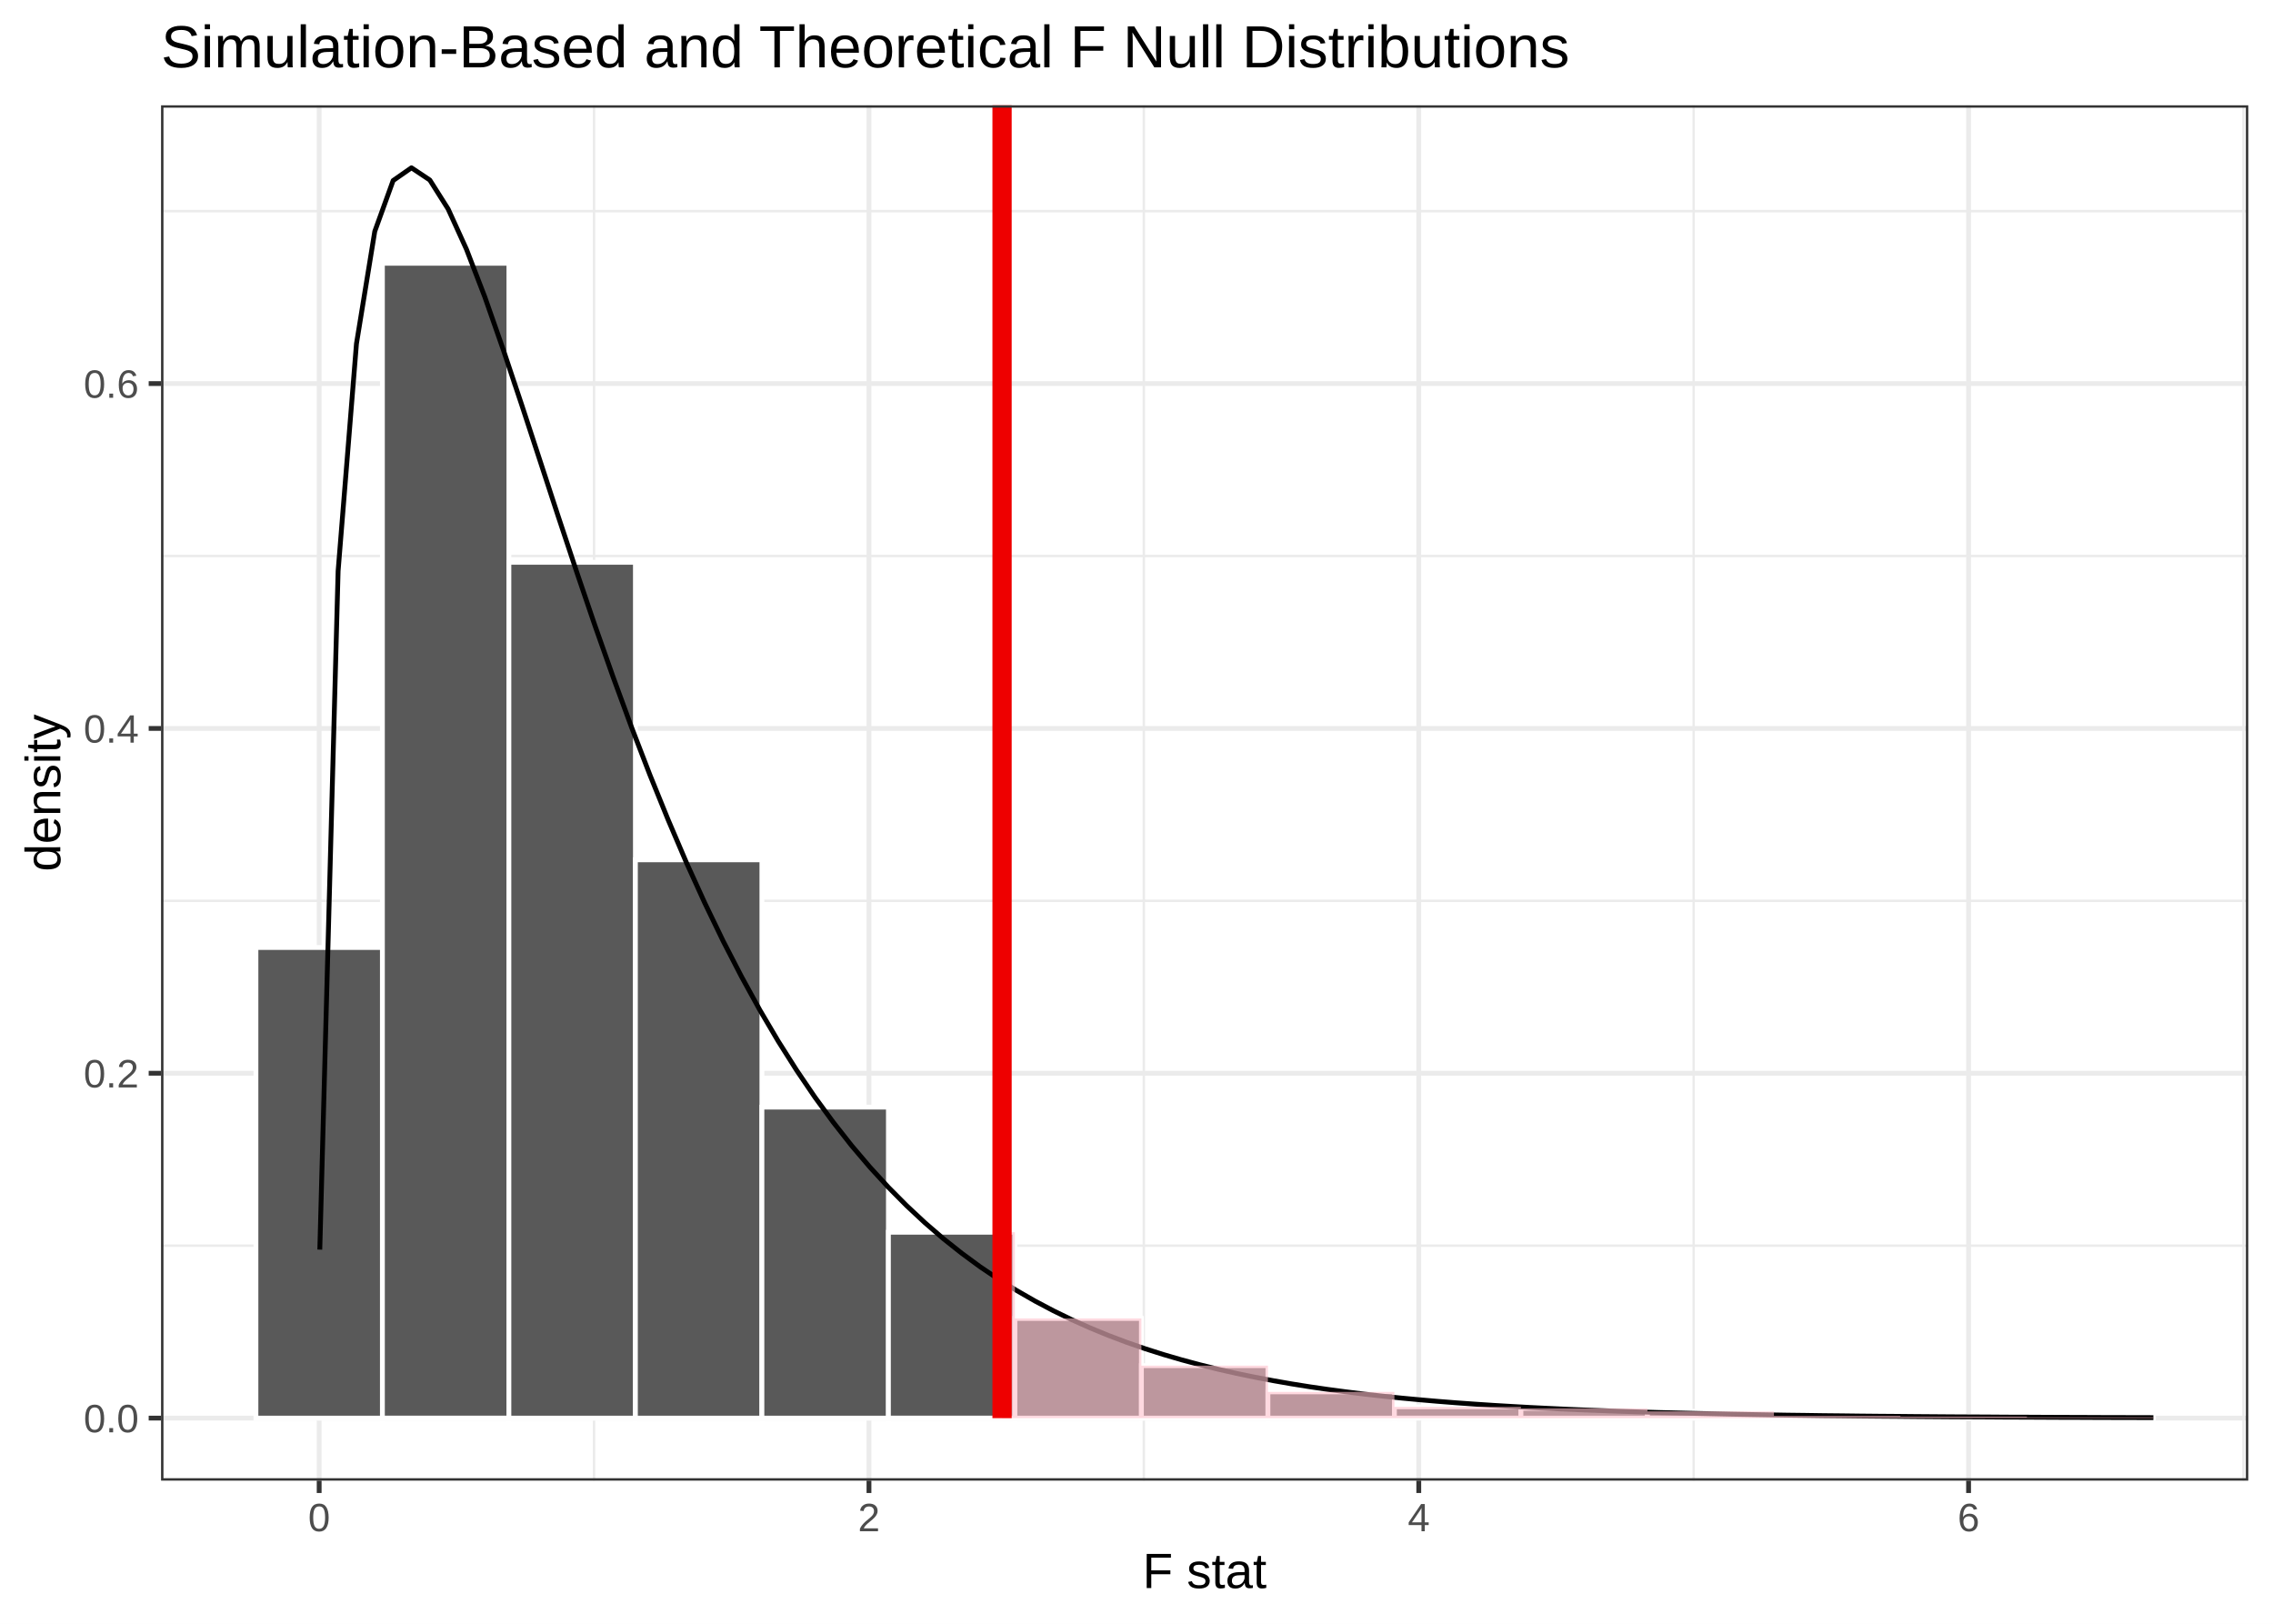
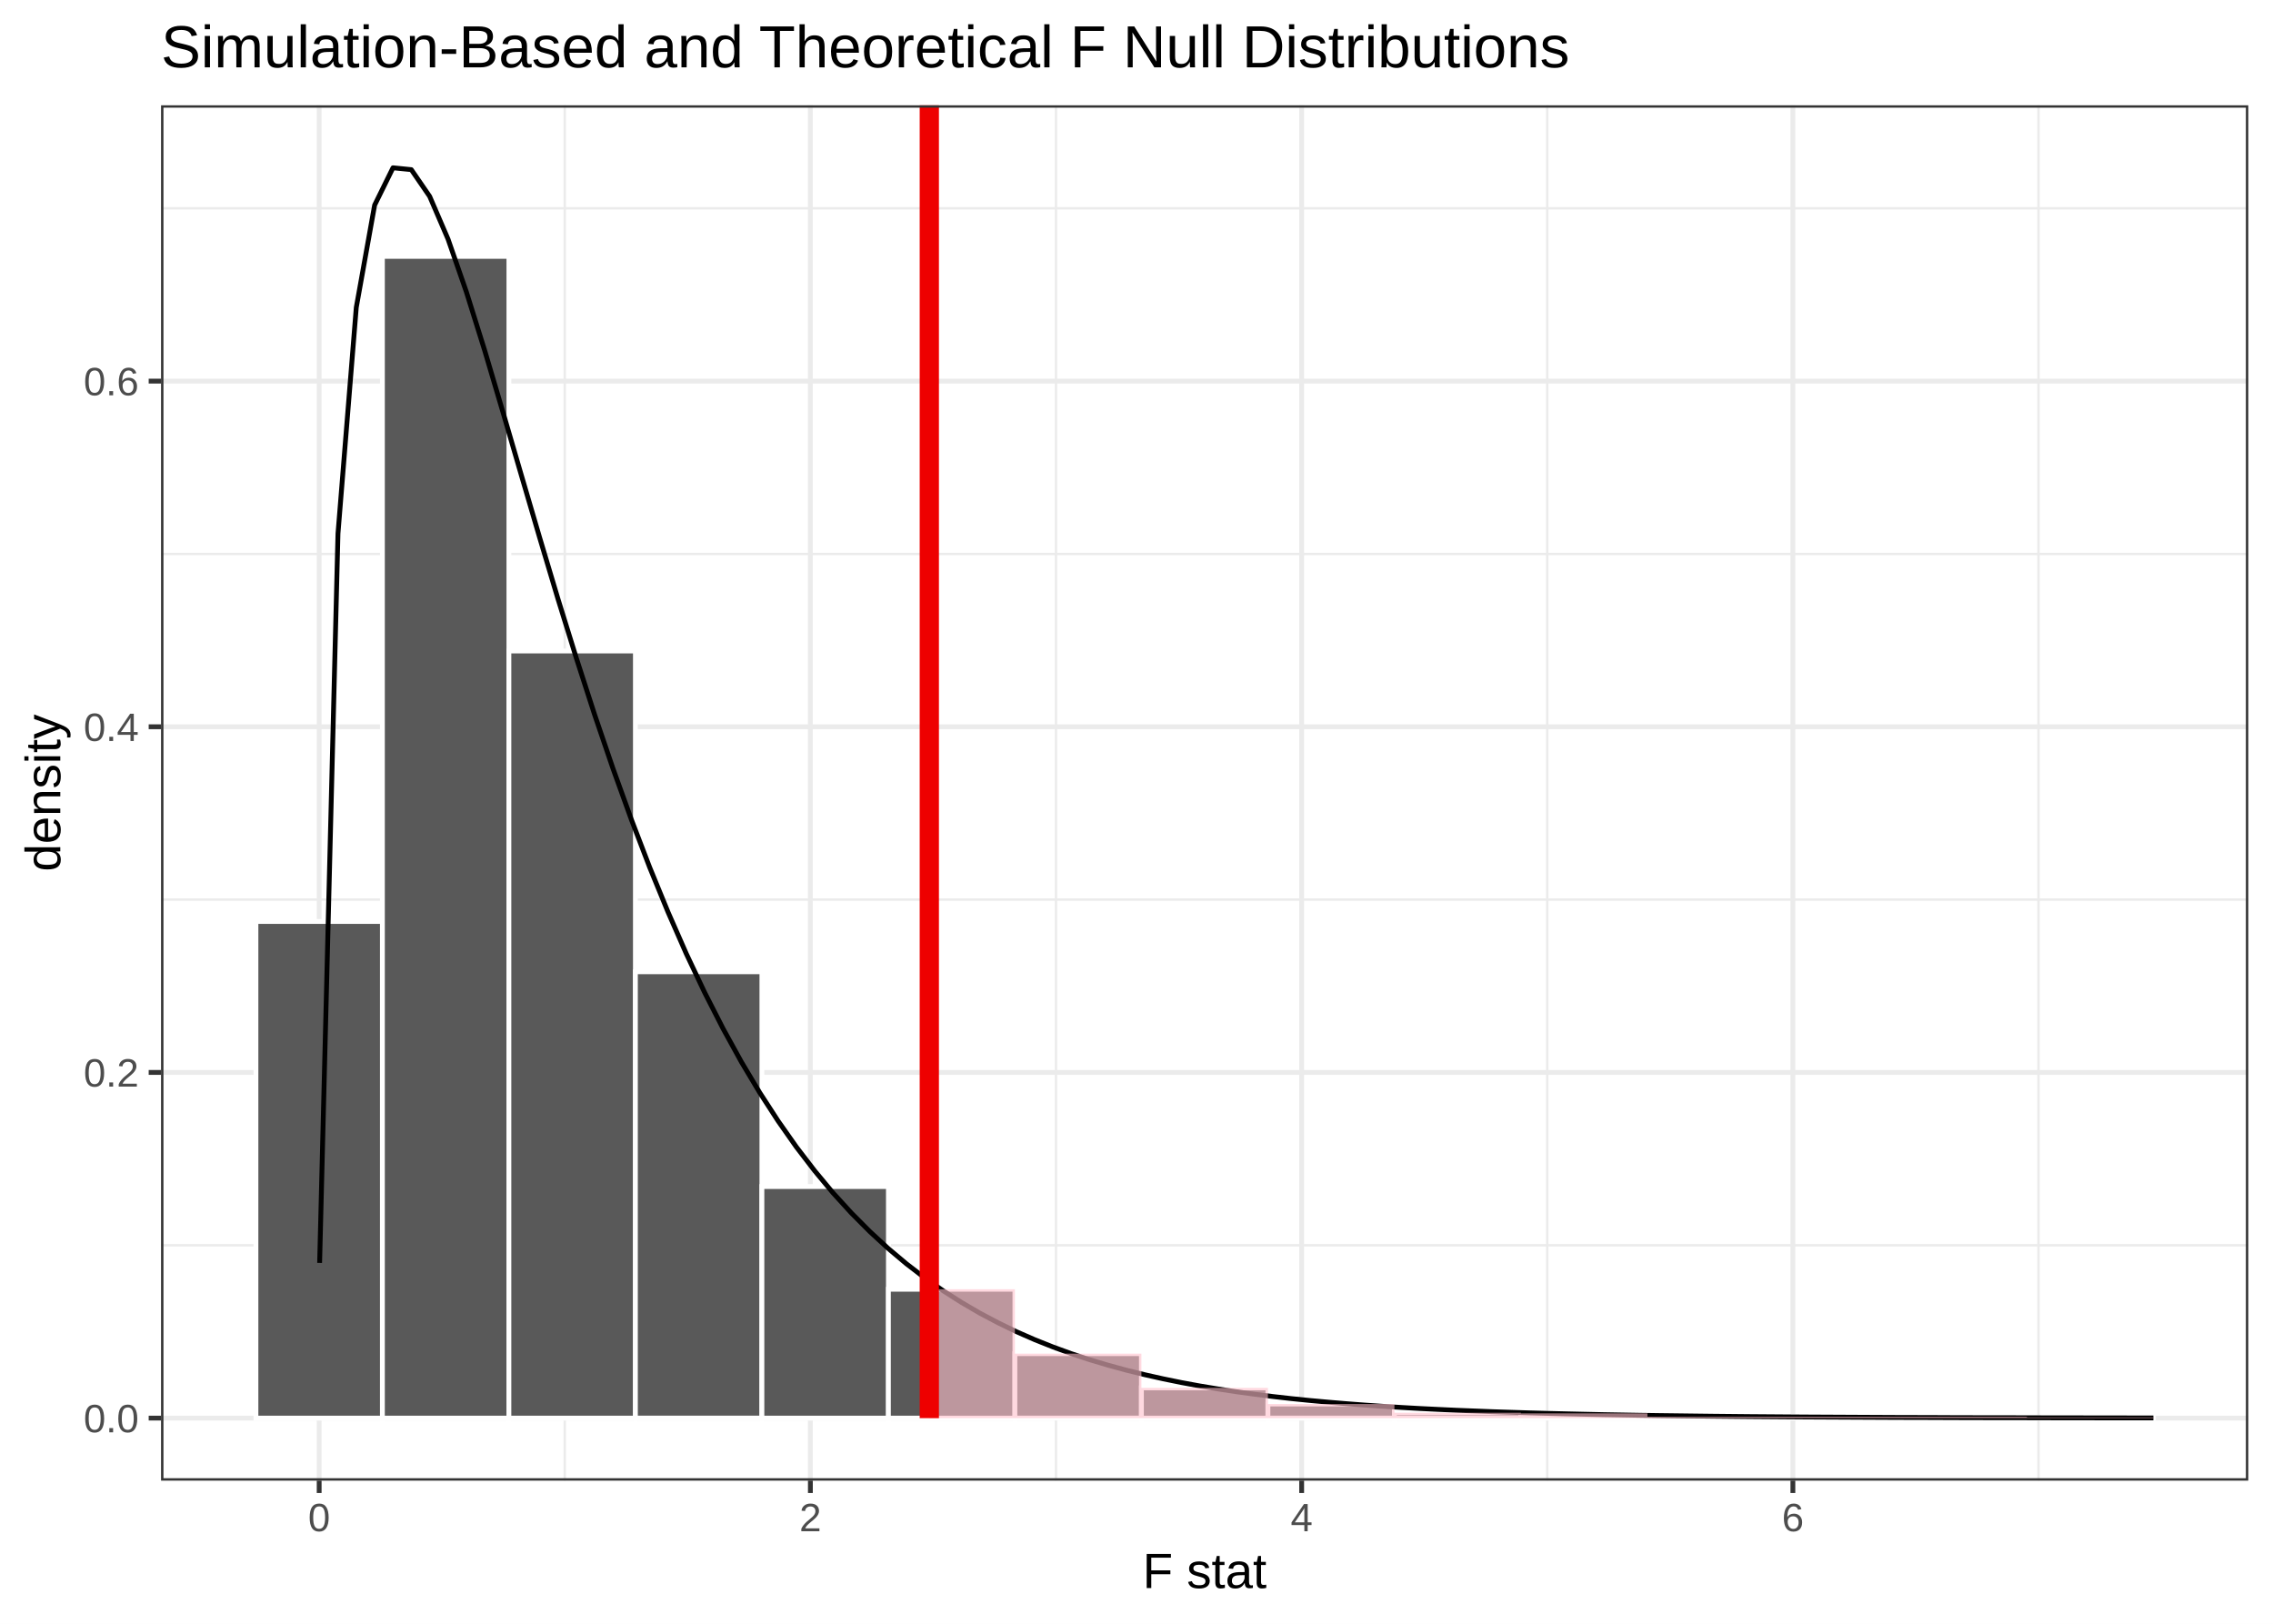
<svg xmlns="http://www.w3.org/2000/svg" class="svglite" width="504.00pt" height="360.00pt" viewBox="0 0 504.00 360.00">
  <defs>
    <style type="text/css">
    .svglite line, .svglite polyline, .svglite polygon, .svglite path, .svglite rect, .svglite circle {
      fill: none;
      stroke: #000000;
      stroke-linecap: round;
      stroke-linejoin: round;
      stroke-miterlimit: 10.00;
    }
    .svglite text {
      white-space: pre;
    }
  </style>
  </defs>
  <rect width="100%" height="100%" style="stroke: none; fill: none;" />
  <defs>
    <clipPath id="cpMC4wMHw1MDQuMDB8MC4wMHwzNjAuMDA=">
      <rect x="0.00" y="0.00" width="504.00" height="360.00" />
    </clipPath>
  </defs>
  <g clip-path="url(#cpMC4wMHw1MDQuMDB8MC4wMHwzNjAuMDA=)">
    <rect x="-0" y="0.00" width="504.00" height="360.00" style="stroke-width: 1.07; stroke: #FFFFFF; fill: #FFFFFF;" />
  </g>
  <defs>
    <clipPath id="cpMzUuNzF8NDk4LjUyfDIzLjM0fDMyOC4yNw==">
      <rect x="35.71" y="23.34" width="462.81" height="304.93" />
    </clipPath>
  </defs>
  <g clip-path="url(#cpMzUuNzF8NDk4LjUyfDIzLjM0fDMyOC4yNw==)">
    <rect x="35.71" y="23.34" width="462.81" height="304.93" style="stroke-width: 1.07; stroke: none; fill: #FFFFFF;" />
-     <polyline points="35.71,276.18 498.52,276.18 " style="stroke-width: 0.53; stroke: #EBEBEB; stroke-linecap: butt;" />
-     <polyline points="35.71,199.72 498.52,199.72 " style="stroke-width: 0.53; stroke: #EBEBEB; stroke-linecap: butt;" />
-     <polyline points="35.71,123.27 498.52,123.27 " style="stroke-width: 0.53; stroke: #EBEBEB; stroke-linecap: butt;" />
-     <polyline points="35.71,46.81 498.52,46.81 " style="stroke-width: 0.53; stroke: #EBEBEB; stroke-linecap: butt;" />
-     <polyline points="131.72,328.27 131.72,23.34 " style="stroke-width: 0.53; stroke: #EBEBEB; stroke-linecap: butt;" />
-     <polyline points="253.63,328.27 253.63,23.34 " style="stroke-width: 0.53; stroke: #EBEBEB; stroke-linecap: butt;" />
-     <polyline points="375.54,328.27 375.54,23.34 " style="stroke-width: 0.53; stroke: #EBEBEB; stroke-linecap: butt;" />
-     <polyline points="497.45,328.27 497.45,23.34 " style="stroke-width: 0.53; stroke: #EBEBEB; stroke-linecap: butt;" />
+     <polyline points="35.71,276.09 498.52,276.09 " style="stroke-width: 0.53; stroke: #EBEBEB; stroke-linecap: butt;" />
+     <polyline points="35.71,199.45 498.52,199.45 " style="stroke-width: 0.53; stroke: #EBEBEB; stroke-linecap: butt;" />
+     <polyline points="35.71,122.82 498.52,122.82 " style="stroke-width: 0.53; stroke: #EBEBEB; stroke-linecap: butt;" />
+     <polyline points="35.71,46.18 498.52,46.18 " style="stroke-width: 0.53; stroke: #EBEBEB; stroke-linecap: butt;" />
+     <polyline points="125.23,328.27 125.23,23.34 " style="stroke-width: 0.53; stroke: #EBEBEB; stroke-linecap: butt;" />
+     <polyline points="234.15,328.27 234.15,23.34 " style="stroke-width: 0.53; stroke: #EBEBEB; stroke-linecap: butt;" />
+     <polyline points="343.08,328.27 343.08,23.34 " style="stroke-width: 0.53; stroke: #EBEBEB; stroke-linecap: butt;" />
+     <polyline points="452.00,328.27 452.00,23.34 " style="stroke-width: 0.53; stroke: #EBEBEB; stroke-linecap: butt;" />
    <polyline points="35.71,314.41 498.52,314.41 " style="stroke-width: 1.07; stroke: #EBEBEB; stroke-linecap: butt;" />
-     <polyline points="35.71,237.95 498.52,237.95 " style="stroke-width: 1.07; stroke: #EBEBEB; stroke-linecap: butt;" />
-     <polyline points="35.71,161.50 498.52,161.50 " style="stroke-width: 1.07; stroke: #EBEBEB; stroke-linecap: butt;" />
-     <polyline points="35.71,85.04 498.52,85.04 " style="stroke-width: 1.07; stroke: #EBEBEB; stroke-linecap: butt;" />
+     <polyline points="35.71,237.77 498.52,237.77 " style="stroke-width: 1.07; stroke: #EBEBEB; stroke-linecap: butt;" />
+     <polyline points="35.71,161.13 498.52,161.13 " style="stroke-width: 1.07; stroke: #EBEBEB; stroke-linecap: butt;" />
+     <polyline points="35.71,84.50 498.52,84.50 " style="stroke-width: 1.07; stroke: #EBEBEB; stroke-linecap: butt;" />
    <polyline points="70.77,328.27 70.77,23.34 " style="stroke-width: 1.07; stroke: #EBEBEB; stroke-linecap: butt;" />
-     <polyline points="192.68,328.27 192.68,23.34 " style="stroke-width: 1.07; stroke: #EBEBEB; stroke-linecap: butt;" />
-     <polyline points="314.59,328.27 314.59,23.34 " style="stroke-width: 1.07; stroke: #EBEBEB; stroke-linecap: butt;" />
-     <polyline points="436.50,328.27 436.50,23.34 " style="stroke-width: 1.07; stroke: #EBEBEB; stroke-linecap: butt;" />
-     <rect x="56.75" y="210.07" width="28.05" height="104.34" style="stroke-width: 1.07; stroke: #FFFFFF; stroke-linecap: butt; stroke-linejoin: miter; fill: #595959;" />
-     <rect x="84.79" y="58.37" width="28.05" height="256.03" style="stroke-width: 1.07; stroke: #FFFFFF; stroke-linecap: butt; stroke-linejoin: miter; fill: #595959;" />
-     <rect x="112.84" y="124.67" width="28.05" height="189.74" style="stroke-width: 1.07; stroke: #FFFFFF; stroke-linecap: butt; stroke-linejoin: miter; fill: #595959;" />
-     <rect x="140.89" y="190.63" width="28.05" height="123.78" style="stroke-width: 1.07; stroke: #FFFFFF; stroke-linecap: butt; stroke-linejoin: miter; fill: #595959;" />
-     <rect x="168.94" y="245.46" width="28.05" height="68.95" style="stroke-width: 1.07; stroke: #FFFFFF; stroke-linecap: butt; stroke-linejoin: miter; fill: #595959;" />
-     <rect x="196.99" y="273.20" width="28.05" height="41.20" style="stroke-width: 1.07; stroke: #FFFFFF; stroke-linecap: butt; stroke-linejoin: miter; fill: #595959;" />
-     <rect x="225.04" y="292.31" width="28.05" height="22.10" style="stroke-width: 1.07; stroke: #FFFFFF; stroke-linecap: butt; stroke-linejoin: miter; fill: #595959;" />
-     <rect x="253.09" y="302.78" width="28.05" height="11.63" style="stroke-width: 1.07; stroke: #FFFFFF; stroke-linecap: butt; stroke-linejoin: miter; fill: #595959;" />
-     <rect x="281.14" y="308.59" width="28.05" height="5.82" style="stroke-width: 1.07; stroke: #FFFFFF; stroke-linecap: butt; stroke-linejoin: miter; fill: #595959;" />
-     <rect x="309.19" y="311.91" width="28.05" height="2.49" style="stroke-width: 1.07; stroke: #FFFFFF; stroke-linecap: butt; stroke-linejoin: miter; fill: #595959;" />
-     <rect x="337.24" y="312.25" width="28.05" height="2.16" style="stroke-width: 1.07; stroke: #FFFFFF; stroke-linecap: butt; stroke-linejoin: miter; fill: #595959;" />
-     <rect x="365.29" y="312.91" width="28.05" height="1.50" style="stroke-width: 1.07; stroke: #FFFFFF; stroke-linecap: butt; stroke-linejoin: miter; fill: #595959;" />
-     <rect x="393.34" y="313.91" width="28.05" height="0.50" style="stroke-width: 1.07; stroke: #FFFFFF; stroke-linecap: butt; stroke-linejoin: miter; fill: #595959;" />
-     <rect x="421.39" y="314.07" width="28.05" height="0.33" style="stroke-width: 1.07; stroke: #FFFFFF; stroke-linecap: butt; stroke-linejoin: miter; fill: #595959;" />
-     <rect x="449.43" y="314.24" width="28.05" height="0.17" style="stroke-width: 1.07; stroke: #FFFFFF; stroke-linecap: butt; stroke-linejoin: miter; fill: #595959;" />
-     <polyline points="70.91,277.05 74.97,126.62 79.04,76.20 83.10,51.30 87.17,40.03 91.23,37.20 95.30,39.91 99.37,46.34 103.43,55.27 107.50,65.84 111.56,77.44 115.63,89.61 119.70,102.02 123.76,114.44 127.83,126.68 131.89,138.61 135.96,150.14 140.02,161.20 144.09,171.76 148.16,181.79 152.22,191.29 156.29,200.24 160.35,208.65 164.42,216.54 168.48,223.93 172.55,230.83 176.62,237.26 180.68,243.24 184.75,248.80 188.81,253.97 192.88,258.76 196.94,263.19 201.01,267.29 205.08,271.09 209.14,274.60 213.21,277.83 217.27,280.82 221.34,283.57 225.41,286.11 229.47,288.44 233.54,290.59 237.60,292.57 241.67,294.39 245.73,296.06 249.80,297.60 253.87,299.01 257.93,300.30 262.00,301.49 266.06,302.58 270.13,303.58 274.19,304.50 278.26,305.34 282.33,306.11 286.39,306.82 290.46,307.47 294.52,308.06 298.59,308.60 302.65,309.10 306.72,309.55 310.79,309.97 314.85,310.35 318.92,310.70 322.98,311.02 327.05,311.31 331.12,311.58 335.18,311.82 339.25,312.05 343.31,312.25 347.38,312.44 351.44,312.61 355.51,312.76 359.58,312.91 363.64,313.04 367.71,313.16 371.77,313.26 375.84,313.36 379.90,313.45 383.97,313.54 388.04,313.61 392.10,313.68 396.17,313.75 400.23,313.80 404.30,313.86 408.37,313.90 412.43,313.95 416.50,313.99 420.56,314.02 424.63,314.06 428.69,314.09 432.76,314.12 436.83,314.14 440.89,314.16 444.96,314.19 449.02,314.20 453.09,314.22 457.15,314.24 461.22,314.25 465.29,314.27 469.35,314.28 473.42,314.29 477.48,314.30 " style="stroke-width: 1.07; stroke-linecap: butt;" />
-     <polygon points="222.19,273.20 222.19,273.20 225.04,273.20 225.04,273.20 225.04,286.94 225.04,300.67 225.04,314.41 225.04,307.04 225.04,299.67 225.04,292.31 225.04,292.31 253.09,292.31 253.09,292.31 253.09,299.67 253.09,307.04 253.09,314.41 253.09,310.53 253.09,306.65 253.09,302.78 253.09,302.78 281.14,302.78 281.14,302.78 281.14,306.65 281.14,310.53 281.14,314.41 281.14,312.47 281.14,310.53 281.14,308.59 281.14,308.59 309.19,308.59 309.19,308.59 309.19,310.53 309.19,312.47 309.19,314.41 309.19,313.57 309.19,312.74 309.19,311.91 309.19,311.91 337.24,311.91 337.24,311.91 337.24,312.74 337.24,313.57 337.24,314.41 337.24,313.69 337.24,312.97 337.24,312.25 337.24,312.25 365.29,312.25 365.29,312.25 365.29,312.97 365.29,313.69 365.29,314.41 365.29,313.91 365.29,313.41 365.29,312.91 365.29,312.91 393.34,312.91 393.34,312.91 393.34,313.41 393.34,313.91 393.34,314.41 393.34,314.24 393.34,314.07 393.34,313.91 393.34,313.91 421.38,313.91 421.38,313.91 421.38,314.07 421.39,314.24 421.39,314.41 421.39,314.29 421.39,314.18 421.39,314.07 421.39,314.07 449.43,314.07 449.43,314.07 449.43,314.18 449.43,314.29 449.43,314.41 449.43,314.35 449.43,314.29 449.43,314.24 449.43,314.24 477.48,314.24 477.48,314.24 477.48,314.41 477.48,314.41 477.48,314.41 449.43,314.41 449.43,314.41 449.43,314.41 449.43,314.41 449.43,314.41 449.43,314.41 449.43,314.41 449.43,314.41 449.43,314.41 421.39,314.41 421.39,314.41 421.39,314.41 421.39,314.41 421.39,314.41 421.39,314.41 421.38,314.41 421.38,314.41 421.38,314.41 393.34,314.41 393.34,314.41 393.34,314.41 393.34,314.41 393.34,314.41 393.34,314.41 393.34,314.41 393.34,314.41 393.34,314.41 365.29,314.41 365.29,314.41 365.29,314.41 365.29,314.41 365.29,314.41 365.29,314.41 365.29,314.41 365.29,314.41 365.29,314.41 337.24,314.41 337.24,314.41 337.24,314.41 337.24,314.41 337.24,314.41 337.24,314.41 337.24,314.41 337.24,314.41 337.24,314.41 309.19,314.41 309.19,314.41 309.19,314.41 309.19,314.41 309.19,314.41 309.19,314.41 309.19,314.41 309.19,314.41 309.19,314.41 281.14,314.41 281.14,314.41 281.14,314.41 281.14,314.41 281.14,314.41 281.14,314.41 281.14,314.41 281.14,314.41 281.14,314.41 253.09,314.41 253.09,314.41 253.09,314.41 253.09,314.41 253.09,314.41 253.09,314.41 253.09,314.41 253.09,314.41 253.09,314.41 225.04,314.41 225.04,314.41 225.04,314.41 225.04,314.41 225.04,314.41 225.04,314.41 225.04,314.41 225.04,314.41 225.04,314.41 222.19,314.41 222.19,314.41 222.19,314.41 " style="stroke-width: 0.00; stroke: none; stroke-linecap: butt; fill: #FFC0CB; fill-opacity: 0.60;" />
-     <polyline points="222.19,273.20 222.19,273.20 225.04,273.20 225.04,273.20 225.04,286.94 225.04,300.67 225.04,314.41 225.04,307.04 225.04,299.67 225.04,292.31 225.04,292.31 253.09,292.31 253.09,292.31 253.09,299.67 253.09,307.04 253.09,314.41 253.09,310.53 253.09,306.65 253.09,302.78 253.09,302.78 281.14,302.78 281.14,302.78 281.14,306.65 281.14,310.53 281.14,314.41 281.14,312.47 281.14,310.53 281.14,308.59 281.14,308.59 309.19,308.59 309.19,308.59 309.19,310.53 309.19,312.47 309.19,314.41 309.19,313.57 309.19,312.74 309.19,311.91 309.19,311.91 337.24,311.91 337.24,311.91 337.24,312.74 337.24,313.57 337.24,314.41 337.24,313.69 337.24,312.97 337.24,312.25 337.24,312.25 365.29,312.25 365.29,312.25 365.29,312.97 365.29,313.69 365.29,314.41 365.29,313.91 365.29,313.41 365.29,312.91 365.29,312.91 393.34,312.91 393.34,312.91 393.34,313.41 393.34,313.91 393.34,314.41 393.34,314.24 393.34,314.07 393.34,313.91 393.34,313.91 421.38,313.91 421.38,313.91 421.38,314.07 421.39,314.24 421.39,314.41 421.39,314.29 421.39,314.18 421.39,314.07 421.39,314.07 449.43,314.07 449.43,314.07 449.43,314.18 449.43,314.29 449.43,314.41 449.43,314.35 449.43,314.29 449.43,314.24 449.43,314.24 477.48,314.24 477.48,314.24 " style="stroke-width: 1.07; stroke: none; stroke-linecap: butt;" />
-     <line x1="222.19" y1="314.41" x2="222.19" y2="23.34" style="stroke-width: 4.27; stroke: #EE0000; stroke-linecap: butt;" />
+     <polyline points="179.69,328.27 179.69,23.34 " style="stroke-width: 1.07; stroke: #EBEBEB; stroke-linecap: butt;" />
+     <polyline points="288.62,328.27 288.62,23.34 " style="stroke-width: 1.07; stroke: #EBEBEB; stroke-linecap: butt;" />
+     <polyline points="397.54,328.27 397.54,23.34 " style="stroke-width: 1.07; stroke: #EBEBEB; stroke-linecap: butt;" />
+     <rect x="56.75" y="204.30" width="28.05" height="110.11" style="stroke-width: 1.07; stroke: #FFFFFF; stroke-linecap: butt; stroke-linejoin: miter; fill: #595959;" />
+     <rect x="84.79" y="56.84" width="28.05" height="257.57" style="stroke-width: 1.07; stroke: #FFFFFF; stroke-linecap: butt; stroke-linejoin: miter; fill: #595959;" />
+     <rect x="112.84" y="144.33" width="28.05" height="170.08" style="stroke-width: 1.07; stroke: #FFFFFF; stroke-linecap: butt; stroke-linejoin: miter; fill: #595959;" />
+     <rect x="140.89" y="215.45" width="28.05" height="98.95" style="stroke-width: 1.07; stroke: #FFFFFF; stroke-linecap: butt; stroke-linejoin: miter; fill: #595959;" />
+     <rect x="168.94" y="263.07" width="28.05" height="51.34" style="stroke-width: 1.07; stroke: #FFFFFF; stroke-linecap: butt; stroke-linejoin: miter; fill: #595959;" />
+     <rect x="196.99" y="285.84" width="28.05" height="28.57" style="stroke-width: 1.07; stroke: #FFFFFF; stroke-linecap: butt; stroke-linejoin: miter; fill: #595959;" />
+     <rect x="225.04" y="300.12" width="28.05" height="14.28" style="stroke-width: 1.07; stroke: #FFFFFF; stroke-linecap: butt; stroke-linejoin: miter; fill: #595959;" />
+     <rect x="253.09" y="307.71" width="28.05" height="6.70" style="stroke-width: 1.07; stroke: #FFFFFF; stroke-linecap: butt; stroke-linejoin: miter; fill: #595959;" />
+     <rect x="281.14" y="311.28" width="28.05" height="3.12" style="stroke-width: 1.07; stroke: #FFFFFF; stroke-linecap: butt; stroke-linejoin: miter; fill: #595959;" />
+     <rect x="309.19" y="313.22" width="28.05" height="1.19" style="stroke-width: 1.07; stroke: #FFFFFF; stroke-linecap: butt; stroke-linejoin: miter; fill: #595959;" />
+     <rect x="337.24" y="313.36" width="28.05" height="1.04" style="stroke-width: 1.07; stroke: #FFFFFF; stroke-linecap: butt; stroke-linejoin: miter; fill: #595959;" />
+     <rect x="365.29" y="314.11" width="28.05" height="0.30" style="stroke-width: 1.07; stroke: #FFFFFF; stroke-linecap: butt; stroke-linejoin: miter; fill: #595959;" />
+     <rect x="393.34" y="314.11" width="28.05" height="0.30" style="stroke-width: 1.07; stroke: #FFFFFF; stroke-linecap: butt; stroke-linejoin: miter; fill: #595959;" />
+     <rect x="421.39" y="314.11" width="28.05" height="0.30" style="stroke-width: 1.07; stroke: #FFFFFF; stroke-linecap: butt; stroke-linejoin: miter; fill: #595959;" />
+     <rect x="449.43" y="314.26" width="28.05" height="0.15" style="stroke-width: 1.07; stroke: #FFFFFF; stroke-linecap: butt; stroke-linejoin: miter; fill: #595959;" />
+     <polyline points="70.87,280.00 74.94,118.32 79.00,68.16 83.07,45.47 87.14,37.20 91.20,37.61 95.27,43.54 99.34,53.00 103.40,64.69 107.47,77.70 111.53,91.41 115.60,105.36 119.67,119.23 123.73,132.81 127.80,145.93 131.86,158.49 135.93,170.43 140.00,181.71 144.06,192.31 148.13,202.23 152.19,211.48 156.26,220.08 160.33,228.06 164.39,235.44 168.46,242.25 172.53,248.53 176.59,254.31 180.66,259.61 184.72,264.49 188.79,268.95 192.86,273.04 196.92,276.78 200.99,280.20 205.05,283.32 209.12,286.17 213.19,288.76 217.25,291.13 221.32,293.28 225.38,295.25 229.45,297.03 233.52,298.65 237.58,300.13 241.65,301.47 245.72,302.68 249.78,303.79 253.85,304.79 257.91,305.70 261.98,306.53 266.05,307.28 270.11,307.95 274.18,308.57 278.24,309.12 282.31,309.63 286.38,310.09 290.44,310.50 294.51,310.87 298.57,311.21 302.64,311.52 306.71,311.80 310.77,312.05 314.84,312.28 318.91,312.48 322.97,312.67 327.04,312.83 331.10,312.99 335.17,313.12 339.24,313.25 343.30,313.36 347.37,313.46 351.43,313.55 355.50,313.64 359.57,313.71 363.63,313.78 367.70,313.84 371.76,313.89 375.83,313.94 379.90,313.99 383.96,314.03 388.03,314.07 392.10,314.10 396.16,314.13 400.23,314.16 404.29,314.18 408.36,314.20 412.43,314.22 416.49,314.24 420.56,314.26 424.62,314.27 428.69,314.28 432.76,314.30 436.82,314.31 440.89,314.32 444.95,314.32 449.02,314.33 453.09,314.34 457.15,314.35 461.22,314.35 465.29,314.36 469.35,314.36 473.42,314.37 477.48,314.37 " style="stroke-width: 1.07; stroke-linecap: butt;" />
+     <polygon points="206.06,285.84 206.06,285.84 225.04,285.84 225.04,285.84 225.04,295.36 225.04,304.88 225.04,314.41 225.04,309.64 225.04,304.88 225.04,300.12 225.04,300.12 253.09,300.12 253.09,300.12 253.09,304.88 253.09,309.64 253.09,314.41 253.09,312.17 253.09,309.94 253.09,307.71 253.09,307.71 281.14,307.71 281.14,307.71 281.14,309.94 281.14,312.17 281.14,314.41 281.14,313.36 281.14,312.32 281.14,311.28 281.14,311.28 309.19,311.28 309.19,311.28 309.19,312.32 309.19,313.36 309.19,314.41 309.19,314.01 309.19,313.61 309.19,313.22 309.19,313.22 337.24,313.22 337.24,313.22 337.24,313.61 337.24,314.01 337.24,314.41 337.24,314.06 337.24,313.71 337.24,313.36 337.24,313.36 365.29,313.36 365.29,313.36 365.29,313.71 365.29,314.06 365.29,314.41 365.29,314.31 365.29,314.21 365.29,314.11 365.29,314.11 393.34,314.11 393.34,314.11 393.34,314.21 393.34,314.31 393.34,314.41 393.34,314.31 393.34,314.21 393.34,314.11 393.34,314.11 421.38,314.11 421.38,314.11 421.38,314.21 421.39,314.31 421.39,314.41 421.39,314.31 421.39,314.21 421.39,314.11 421.39,314.11 449.43,314.11 449.43,314.11 449.43,314.21 449.43,314.31 449.43,314.41 449.43,314.36 449.43,314.31 449.43,314.26 449.43,314.26 477.48,314.26 477.48,314.26 477.48,314.41 477.48,314.41 477.48,314.41 449.43,314.41 449.43,314.41 449.43,314.41 449.43,314.41 449.43,314.41 449.43,314.41 449.43,314.41 449.43,314.41 449.43,314.41 421.39,314.41 421.39,314.41 421.39,314.41 421.39,314.41 421.39,314.41 421.39,314.41 421.38,314.41 421.38,314.41 421.38,314.41 393.34,314.41 393.34,314.41 393.34,314.41 393.34,314.41 393.34,314.41 393.34,314.41 393.34,314.41 393.34,314.41 393.34,314.41 365.29,314.41 365.29,314.41 365.29,314.41 365.29,314.41 365.29,314.41 365.29,314.41 365.29,314.41 365.29,314.41 365.29,314.41 337.24,314.41 337.24,314.41 337.24,314.41 337.24,314.41 337.24,314.41 337.24,314.41 337.24,314.41 337.24,314.41 337.24,314.41 309.19,314.41 309.19,314.41 309.19,314.41 309.19,314.41 309.19,314.41 309.19,314.41 309.19,314.41 309.19,314.41 309.19,314.41 281.14,314.41 281.14,314.41 281.14,314.41 281.14,314.41 281.14,314.41 281.14,314.41 281.14,314.41 281.14,314.41 281.14,314.41 253.09,314.41 253.09,314.41 253.09,314.41 253.09,314.41 253.09,314.41 253.09,314.41 253.09,314.41 253.09,314.41 253.09,314.41 225.04,314.41 225.04,314.41 225.04,314.41 225.04,314.41 225.04,314.41 225.04,314.41 225.04,314.41 225.04,314.41 225.04,314.41 206.06,314.41 206.06,314.41 206.06,314.41 " style="stroke-width: 0.00; stroke: none; stroke-linecap: butt; fill: #FFC0CB; fill-opacity: 0.60;" />
+     <polyline points="206.06,285.84 206.06,285.84 225.04,285.84 225.04,285.84 225.04,295.36 225.04,304.88 225.04,314.41 225.04,309.64 225.04,304.88 225.04,300.12 225.04,300.12 253.09,300.12 253.09,300.12 253.09,304.88 253.09,309.64 253.09,314.41 253.09,312.17 253.09,309.94 253.09,307.71 253.09,307.71 281.14,307.71 281.14,307.71 281.14,309.94 281.14,312.17 281.14,314.41 281.14,313.36 281.14,312.32 281.14,311.28 281.14,311.28 309.19,311.28 309.19,311.28 309.19,312.32 309.19,313.36 309.19,314.41 309.19,314.01 309.19,313.61 309.19,313.22 309.19,313.22 337.24,313.22 337.24,313.22 337.24,313.61 337.24,314.01 337.24,314.41 337.24,314.06 337.24,313.71 337.24,313.36 337.24,313.36 365.29,313.36 365.29,313.36 365.29,313.71 365.29,314.06 365.29,314.41 365.29,314.31 365.29,314.21 365.29,314.11 365.29,314.11 393.34,314.11 393.34,314.11 393.34,314.21 393.34,314.31 393.34,314.41 393.34,314.31 393.34,314.21 393.34,314.11 393.34,314.11 421.38,314.11 421.38,314.11 421.38,314.21 421.39,314.31 421.39,314.41 421.39,314.31 421.39,314.21 421.39,314.11 421.39,314.11 449.43,314.11 449.43,314.11 449.43,314.21 449.43,314.31 449.43,314.41 449.43,314.36 449.43,314.31 449.43,314.26 449.43,314.26 477.48,314.26 477.48,314.26 " style="stroke-width: 1.07; stroke: none; stroke-linecap: butt;" />
+     <line x1="206.06" y1="314.41" x2="206.06" y2="23.34" style="stroke-width: 4.27; stroke: #EE0000; stroke-linecap: butt;" />
    <rect x="35.71" y="23.34" width="462.81" height="304.93" style="stroke-width: 1.07; stroke: #333333;" />
  </g>
  <g clip-path="url(#cpMC4wMHw1MDQuMDB8MC4wMHwzNjAuMDA=)">
    <text x="30.78" y="317.56" text-anchor="end" style="font-size: 8.80px;fill: #4D4D4D; font-family: &quot;Arial&quot;;" textLength="12.23px" lengthAdjust="spacingAndGlyphs">0.0</text>
-     <text x="30.78" y="241.10" text-anchor="end" style="font-size: 8.80px;fill: #4D4D4D; font-family: &quot;Arial&quot;;" textLength="12.23px" lengthAdjust="spacingAndGlyphs">0.2</text>
-     <text x="30.78" y="164.65" text-anchor="end" style="font-size: 8.80px;fill: #4D4D4D; font-family: &quot;Arial&quot;;" textLength="12.23px" lengthAdjust="spacingAndGlyphs">0.4</text>
-     <text x="30.78" y="88.20" text-anchor="end" style="font-size: 8.80px;fill: #4D4D4D; font-family: &quot;Arial&quot;;" textLength="12.23px" lengthAdjust="spacingAndGlyphs">0.6</text>
+     <text x="30.78" y="240.92" text-anchor="end" style="font-size: 8.80px;fill: #4D4D4D; font-family: &quot;Arial&quot;;" textLength="12.23px" lengthAdjust="spacingAndGlyphs">0.2</text>
+     <text x="30.78" y="164.29" text-anchor="end" style="font-size: 8.80px;fill: #4D4D4D; font-family: &quot;Arial&quot;;" textLength="12.23px" lengthAdjust="spacingAndGlyphs">0.4</text>
+     <text x="30.78" y="87.65" text-anchor="end" style="font-size: 8.80px;fill: #4D4D4D; font-family: &quot;Arial&quot;;" textLength="12.23px" lengthAdjust="spacingAndGlyphs">0.6</text>
    <polyline points="32.97,314.41 35.71,314.41 " style="stroke-width: 1.07; stroke: #333333; stroke-linecap: butt;" />
-     <polyline points="32.97,237.95 35.71,237.95 " style="stroke-width: 1.07; stroke: #333333; stroke-linecap: butt;" />
-     <polyline points="32.97,161.50 35.71,161.50 " style="stroke-width: 1.07; stroke: #333333; stroke-linecap: butt;" />
-     <polyline points="32.97,85.04 35.71,85.04 " style="stroke-width: 1.07; stroke: #333333; stroke-linecap: butt;" />
+     <polyline points="32.97,237.77 35.71,237.77 " style="stroke-width: 1.07; stroke: #333333; stroke-linecap: butt;" />
+     <polyline points="32.97,161.13 35.71,161.13 " style="stroke-width: 1.07; stroke: #333333; stroke-linecap: butt;" />
+     <polyline points="32.97,84.50 35.71,84.50 " style="stroke-width: 1.07; stroke: #333333; stroke-linecap: butt;" />
    <polyline points="70.77,331.01 70.77,328.27 " style="stroke-width: 1.07; stroke: #333333; stroke-linecap: butt;" />
-     <polyline points="192.68,331.01 192.68,328.27 " style="stroke-width: 1.07; stroke: #333333; stroke-linecap: butt;" />
-     <polyline points="314.59,331.01 314.59,328.27 " style="stroke-width: 1.07; stroke: #333333; stroke-linecap: butt;" />
-     <polyline points="436.50,331.01 436.50,328.27 " style="stroke-width: 1.07; stroke: #333333; stroke-linecap: butt;" />
+     <polyline points="179.69,331.01 179.69,328.27 " style="stroke-width: 1.07; stroke: #333333; stroke-linecap: butt;" />
+     <polyline points="288.62,331.01 288.62,328.27 " style="stroke-width: 1.07; stroke: #333333; stroke-linecap: butt;" />
+     <polyline points="397.54,331.01 397.54,328.27 " style="stroke-width: 1.07; stroke: #333333; stroke-linecap: butt;" />
    <text x="70.77" y="339.50" text-anchor="middle" style="font-size: 8.80px;fill: #4D4D4D; font-family: &quot;Arial&quot;;" textLength="4.90px" lengthAdjust="spacingAndGlyphs">0</text>
-     <text x="192.68" y="339.50" text-anchor="middle" style="font-size: 8.80px;fill: #4D4D4D; font-family: &quot;Arial&quot;;" textLength="4.90px" lengthAdjust="spacingAndGlyphs">2</text>
-     <text x="314.59" y="339.50" text-anchor="middle" style="font-size: 8.80px;fill: #4D4D4D; font-family: &quot;Arial&quot;;" textLength="4.90px" lengthAdjust="spacingAndGlyphs">4</text>
-     <text x="436.50" y="339.50" text-anchor="middle" style="font-size: 8.80px;fill: #4D4D4D; font-family: &quot;Arial&quot;;" textLength="4.90px" lengthAdjust="spacingAndGlyphs">6</text>
+     <text x="179.69" y="339.50" text-anchor="middle" style="font-size: 8.80px;fill: #4D4D4D; font-family: &quot;Arial&quot;;" textLength="4.90px" lengthAdjust="spacingAndGlyphs">2</text>
+     <text x="288.62" y="339.50" text-anchor="middle" style="font-size: 8.80px;fill: #4D4D4D; font-family: &quot;Arial&quot;;" textLength="4.90px" lengthAdjust="spacingAndGlyphs">4</text>
+     <text x="397.54" y="339.50" text-anchor="middle" style="font-size: 8.80px;fill: #4D4D4D; font-family: &quot;Arial&quot;;" textLength="4.90px" lengthAdjust="spacingAndGlyphs">6</text>
    <text x="267.11" y="352.09" text-anchor="middle" style="font-size: 11.00px; font-family: &quot;Arial&quot;;" textLength="27.50px" lengthAdjust="spacingAndGlyphs">F stat</text>
    <text transform="translate(13.37,175.80) rotate(-90)" text-anchor="middle" style="font-size: 11.00px; font-family: &quot;Arial&quot;;" textLength="34.86px" lengthAdjust="spacingAndGlyphs">density</text>
    <text x="35.71" y="14.94" style="font-size: 13.20px; font-family: &quot;Arial&quot;;" textLength="312.33px" lengthAdjust="spacingAndGlyphs">Simulation-Based and Theoretical F Null Distributions</text>
  </g>
</svg>
